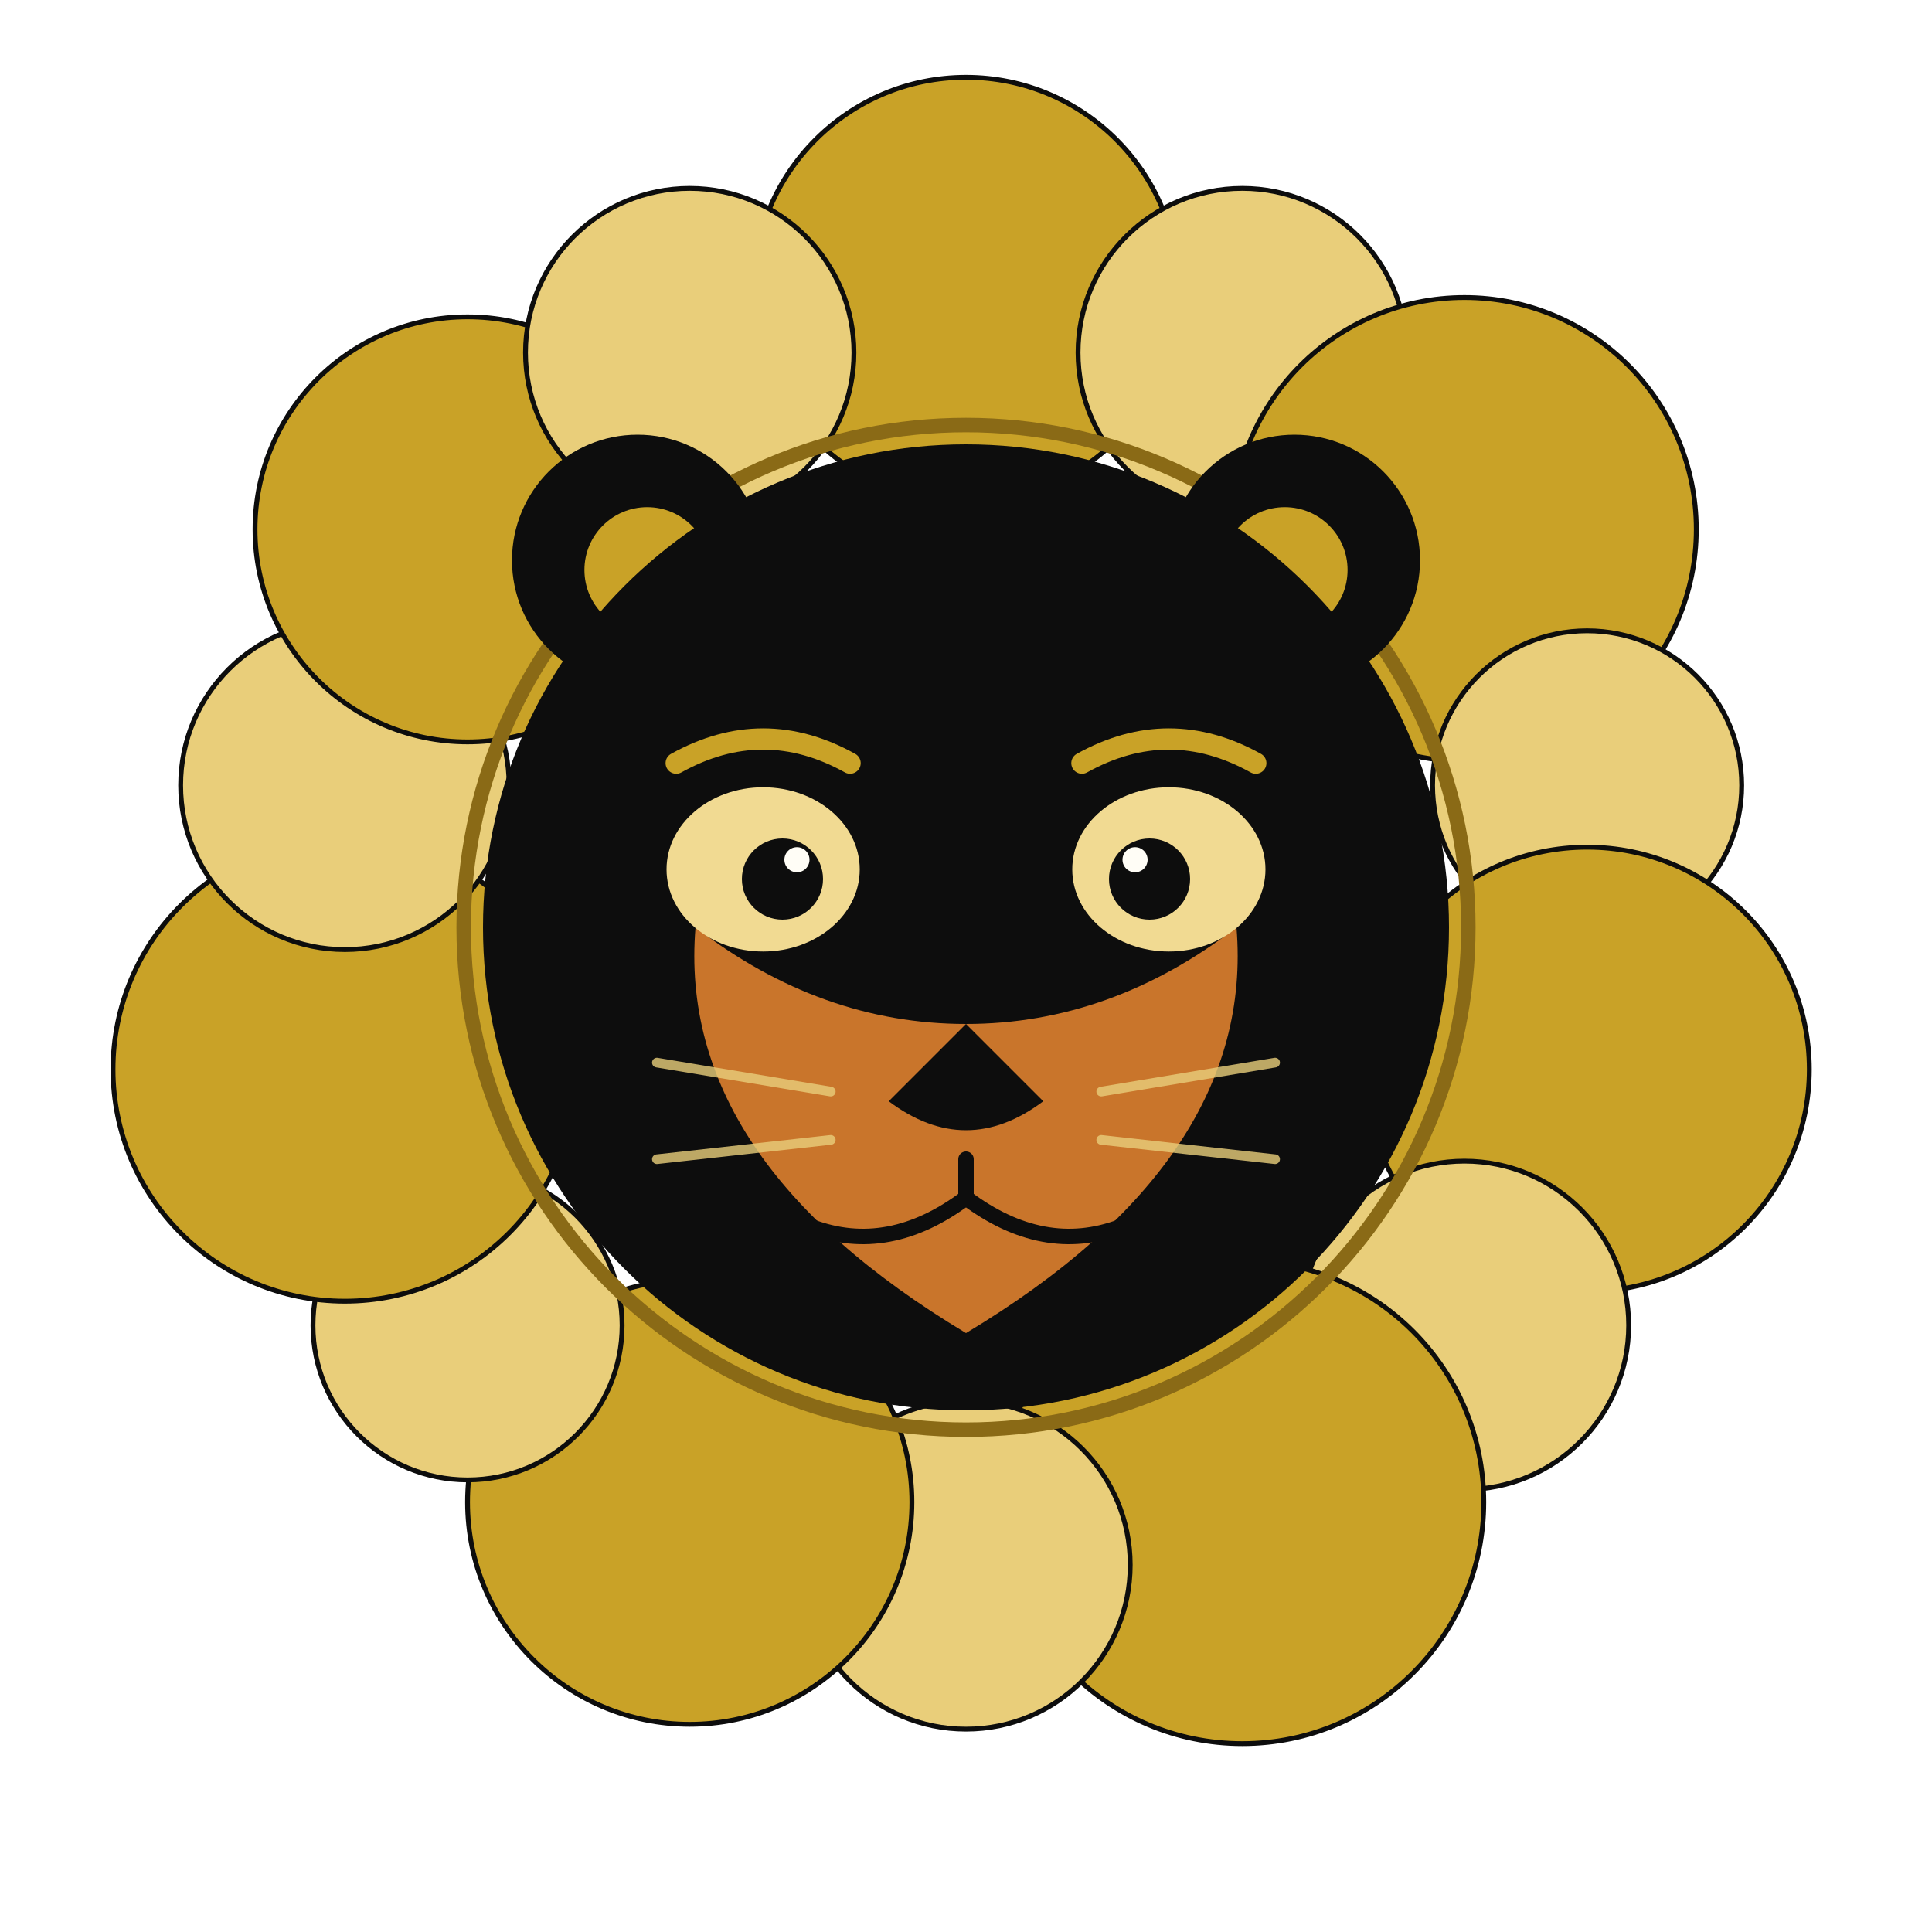
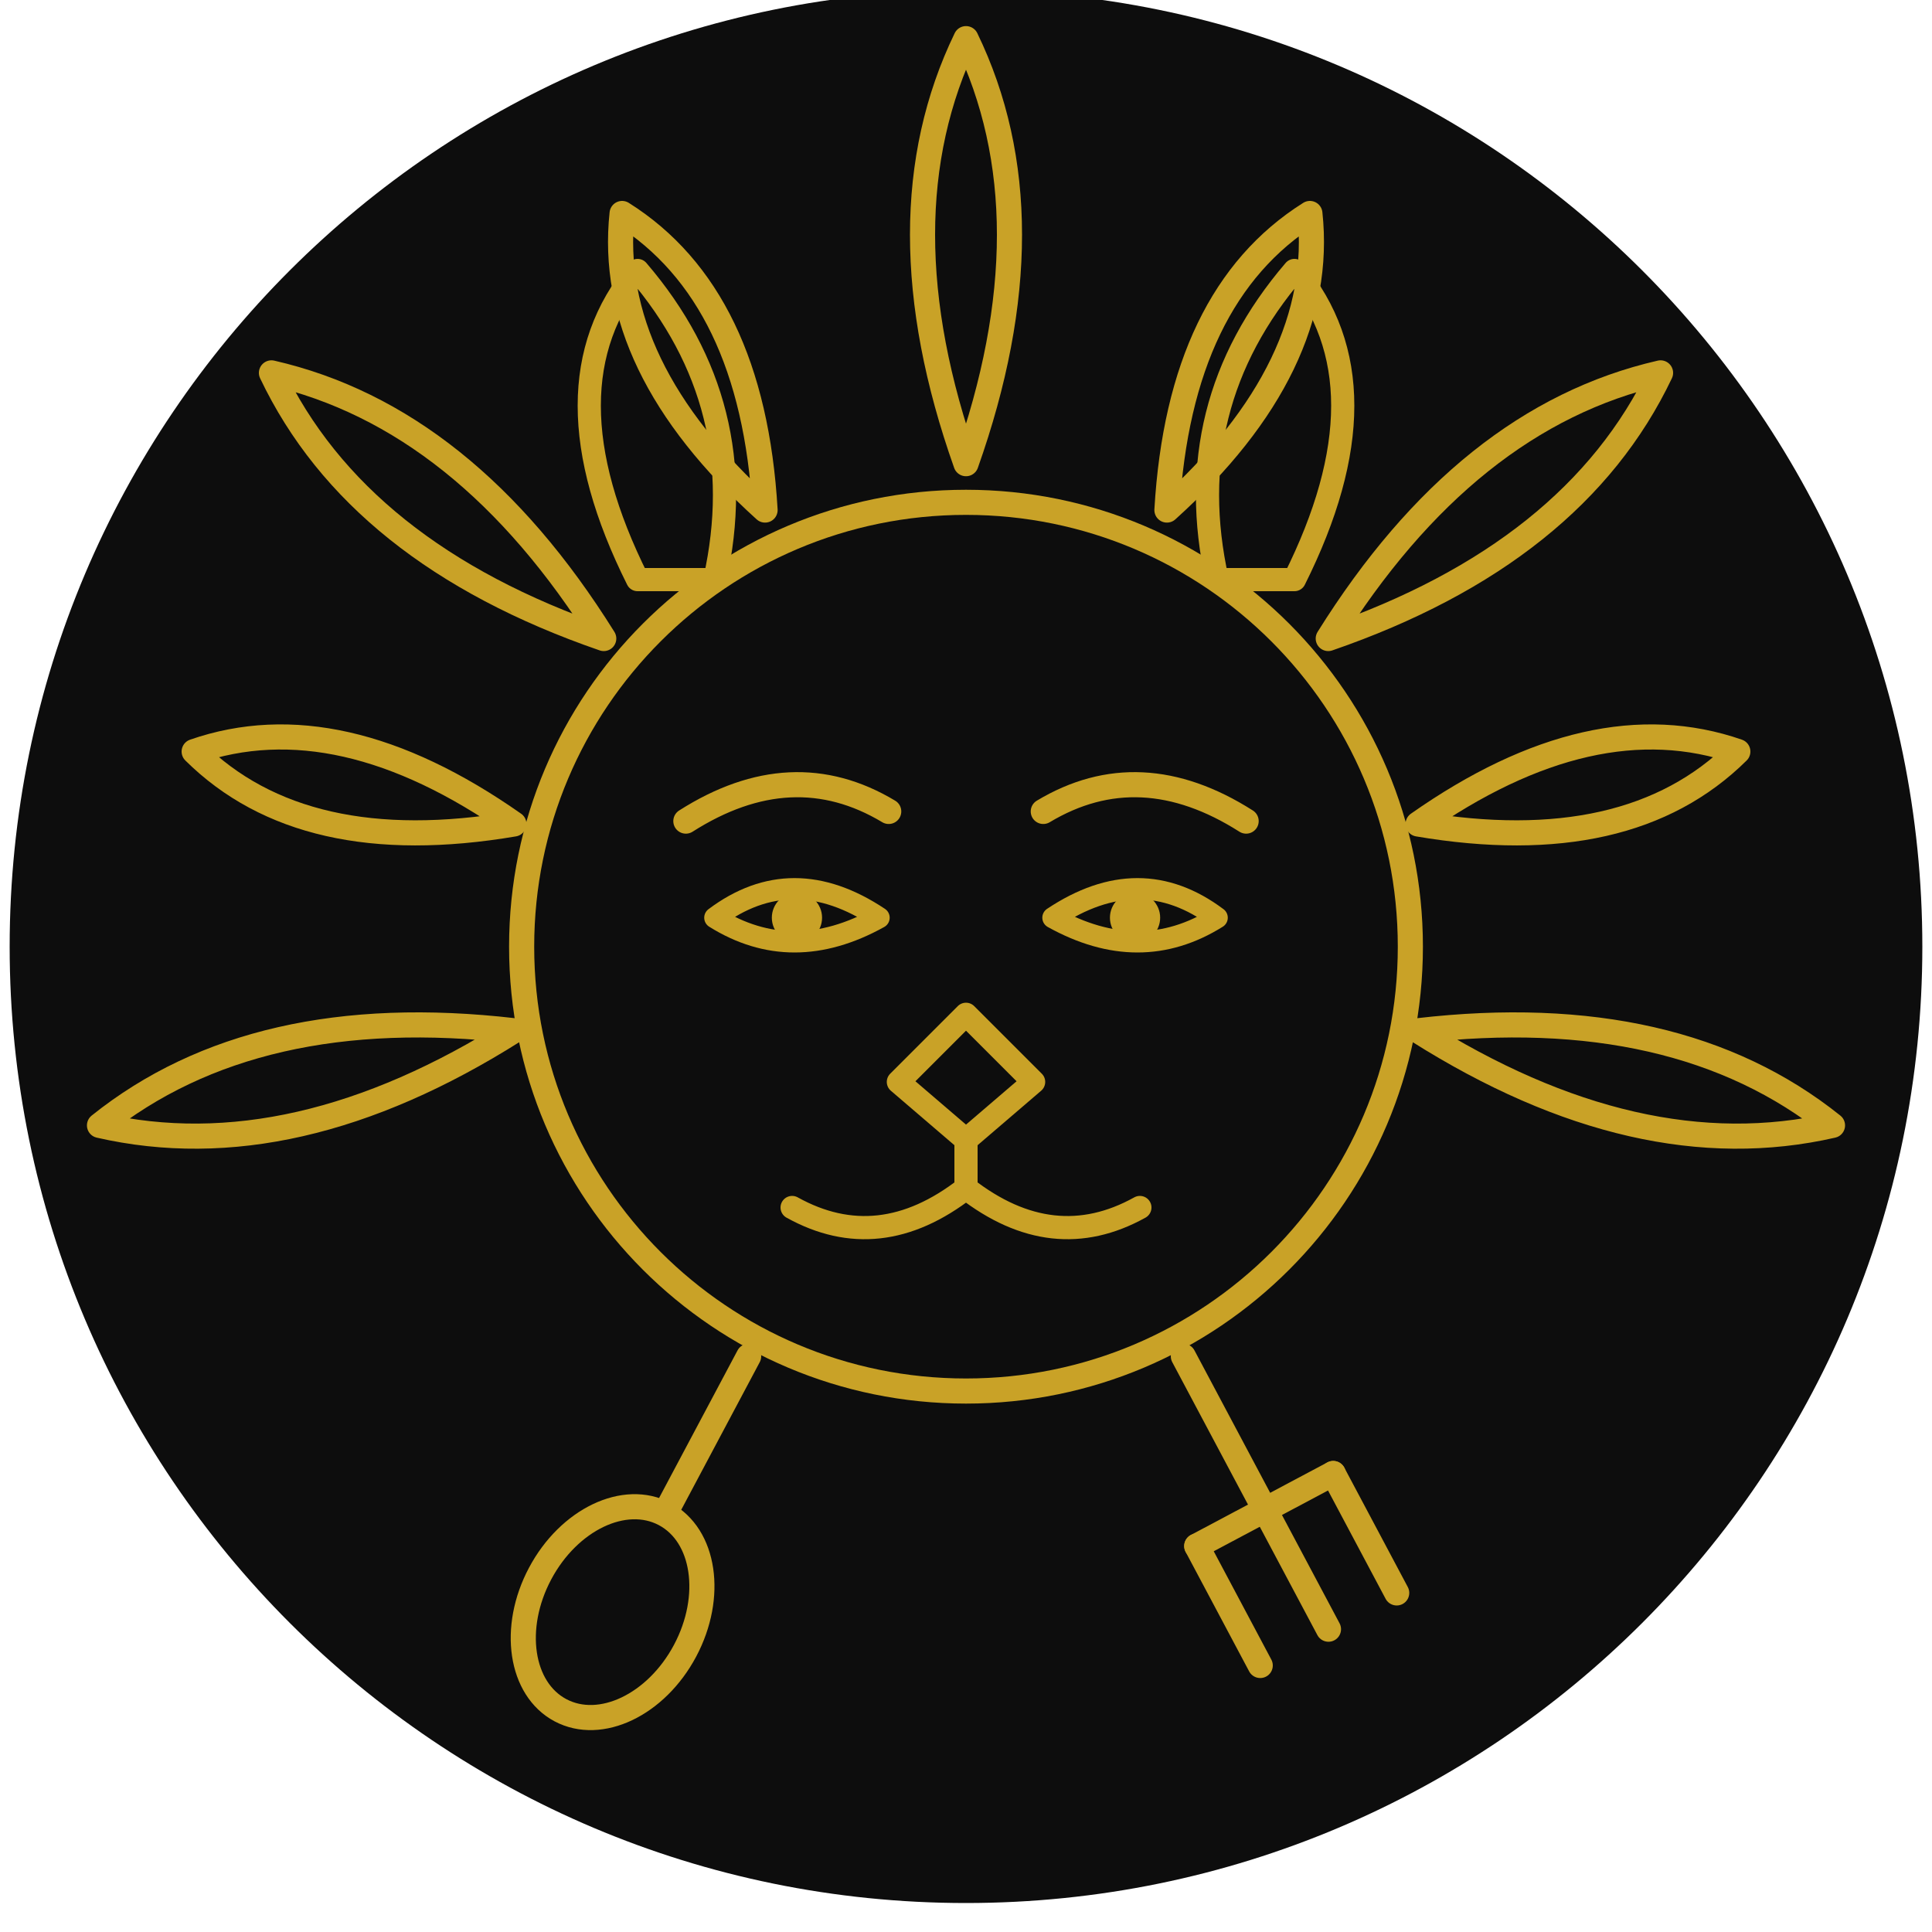
<svg xmlns="http://www.w3.org/2000/svg" viewBox="0 0 200 200" role="img" aria-labelledby="yeshuaLogoTitle">
-   <g stroke="#0D0D0D" stroke-width="0.5">
-     <circle cx="100.0" cy="30.0" r="22" fill="#C9A227" />
-     <circle cx="128.6" cy="36.5" r="17" fill="#E9CE7A" />
-     <circle cx="151.6" cy="54.8" r="24" fill="#C9A227" />
-     <circle cx="164.3" cy="81.3" r="16" fill="#E9CE7A" />
-     <circle cx="164.3" cy="110.7" r="23" fill="#C9A227" />
-     <circle cx="151.6" cy="137.2" r="17" fill="#E9CE7A" />
-     <circle cx="128.6" cy="155.5" r="25" fill="#C9A227" />
-     <circle cx="100.0" cy="162.0" r="17" fill="#E9CE7A" />
-     <circle cx="71.4" cy="155.5" r="23" fill="#C9A227" />
-     <circle cx="48.4" cy="137.2" r="16" fill="#E9CE7A" />
-     <circle cx="35.7" cy="110.7" r="24" fill="#C9A227" />
-     <circle cx="35.7" cy="81.3" r="17" fill="#E9CE7A" />
-     <circle cx="48.4" cy="54.8" r="22" fill="#C9A227" />
-     <circle cx="71.4" cy="36.5" r="17" fill="#E9CE7A" />
+   <circle cx="100" cy="98" r="99" fill="#0D0D0D" />
+   <g fill="none" stroke="#C9A227" stroke-width="2.6" stroke-linejoin="round" stroke-linecap="round">
+     <path d="M100.0,48.0 Q91.0,22.6 100.0,4.0 Q109.0,22.6 100.0,48.0 Z" />
+     <path d="M120.8,52.8 Q122.1,30.6 135.6,22.1 Q137.3,37.9 120.8,52.8 Z" />
+     <path d="M137.5,66.1 Q151.8,43.2 171.9,38.6 Q163.0,57.3 137.5,66.1 Z" />
+     <path d="M146.8,85.3 Q164.9,72.6 179.9,77.8 Q168.6,89.0 146.8,85.3 Z" />
+     <path d="M146.8,106.7 Q173.6,103.6 189.7,116.5 Q169.6,121.1 146.8,106.7 Z" />
+     <path d="M53.2,106.7 Q30.4,121.1 10.3,116.5 Q26.4,103.6 53.2,106.7 Z" />
+     <path d="M53.2,85.3 Q31.4,89.0 20.1,77.8 Q35.1,72.6 53.2,85.3 Z" />
+     <path d="M62.5,66.1 Q37.0,57.3 28.1,38.6 Q48.2,43.2 62.5,66.1 Z" />
+     <path d="M79.2,52.8 Q62.7,37.9 64.4,22.1 Q77.9,30.6 79.2,52.8 Z" />
  </g>
-   <circle cx="100" cy="96" r="52" fill="none" stroke="#8A6A16" stroke-width="1.5" />
-   <circle cx="66" cy="58" r="13" fill="#0D0D0D" />
-   <circle cx="67" cy="59" r="6.5" fill="#C9A227" />
-   <circle cx="134" cy="58" r="13" fill="#0D0D0D" />
-   <circle cx="133" cy="59" r="6.5" fill="#C9A227" />
-   <circle cx="100" cy="96" r="50" fill="#0D0D0D" />
-   <path d="M72,96 Q70,120 100,138 Q130,120 128,96 Q115,106 100,106 Q85,106 72,96 Z" fill="#C9752B" />
-   <ellipse cx="79" cy="90" rx="10" ry="8.5" fill="#F1DA92" />
-   <ellipse cx="121" cy="90" rx="10" ry="8.5" fill="#F1DA92" />
-   <circle cx="81" cy="91" r="4.2" fill="#0D0D0D" />
-   <circle cx="119" cy="91" r="4.2" fill="#0D0D0D" />
-   <circle cx="82.5" cy="89" r="1.3" fill="#FFFDF6" />
-   <circle cx="117.5" cy="89" r="1.3" fill="#FFFDF6" />
-   <path d="M70,79 Q79,74 88,79" fill="none" stroke="#C9A227" stroke-width="2.2" stroke-linecap="round" />
-   <path d="M130,79 Q121,74 112,79" fill="none" stroke="#C9A227" stroke-width="2.2" stroke-linecap="round" />
-   <path d="M100,106 L108,114 Q100,120 92,114 Z" fill="#0D0D0D" />
-   <path d="M100,120 L100,124" stroke="#0D0D0D" stroke-width="1.6" stroke-linecap="round" />
-   <path d="M100,124 Q92,130 84,127" fill="none" stroke="#0D0D0D" stroke-width="1.6" stroke-linecap="round" />
-   <path d="M100,124 Q108,130 116,127" fill="none" stroke="#0D0D0D" stroke-width="1.6" stroke-linecap="round" />
-   <g stroke="#E9CE7A" stroke-width="1" stroke-linecap="round" opacity="0.8">
-     <path d="M86,113 L68,110" />
-     <path d="M86,118 L68,120" />
-     <path d="M114,113 L132,110" />
-     <path d="M114,118 L132,120" />
+   <g fill="none" stroke="#C9A227" stroke-width="2.6" stroke-linecap="round" stroke-linejoin="round">
+     <g transform="translate(122.5,140.4) rotate(-28)">
+       <path d="M0,0 L0,18" />
+       <path d="M-8,18 L8,18" />
+       <path d="M-8,18 L-8,32" />
+       <path d="M0,18 L0,32" />
+       <path d="M8,18 L8,32" />
+     </g>
+     <g transform="translate(77.5,140.4) rotate(28)">
+       <path d="M0,0 L0,18" />
+       <ellipse cx="0" cy="30" rx="8.5" ry="11.5" />
+     </g>
  </g>
+   <g fill="none" stroke="#C9A227" stroke-width="2.4" stroke-linejoin="round" stroke-linecap="round">
+     <path d="M66,60 Q56,40 66,28 Q78,42 74,60 Z" />
+     <path d="M134,60 Q144,40 134,28 Q122,42 126,60 Z" />
+   </g>
+   <circle cx="100" cy="98" r="46" fill="none" stroke="#C9A227" stroke-width="2.6" />
+   <path d="M71,85 Q82,78 92,84" fill="none" stroke="#C9A227" stroke-width="2.6" stroke-linecap="round" />
+   <path d="M129,85 Q118,78 108,84" fill="none" stroke="#C9A227" stroke-width="2.6" stroke-linecap="round" />
+   <path d="M74,95 Q82,89 91,95 Q82,100 74,95 Z" fill="none" stroke="#C9A227" stroke-width="2.2" stroke-linejoin="round" />
+   <path d="M126,95 Q118,89 109,95 Q118,100 126,95 Z" fill="none" stroke="#C9A227" stroke-width="2.2" stroke-linejoin="round" />
+   <circle cx="82.5" cy="95" r="2.6" fill="#C9A227" />
+   <circle cx="117.5" cy="95" r="2.6" fill="#C9A227" />
+   <path d="M100,105 L107,112 L100,118 L93,112 Z" fill="none" stroke="#C9A227" stroke-width="2.4" stroke-linejoin="round" />
+   <path d="M100,118 L100,123" stroke="#C9A227" stroke-width="2.4" fill="none" stroke-linecap="round" />
+   <path d="M100,123 Q91,130 82,125" fill="none" stroke="#C9A227" stroke-width="2.4" stroke-linecap="round" />
+   <path d="M100,123 Q109,130 118,125" fill="none" stroke="#C9A227" stroke-width="2.4" stroke-linecap="round" />
</svg>
